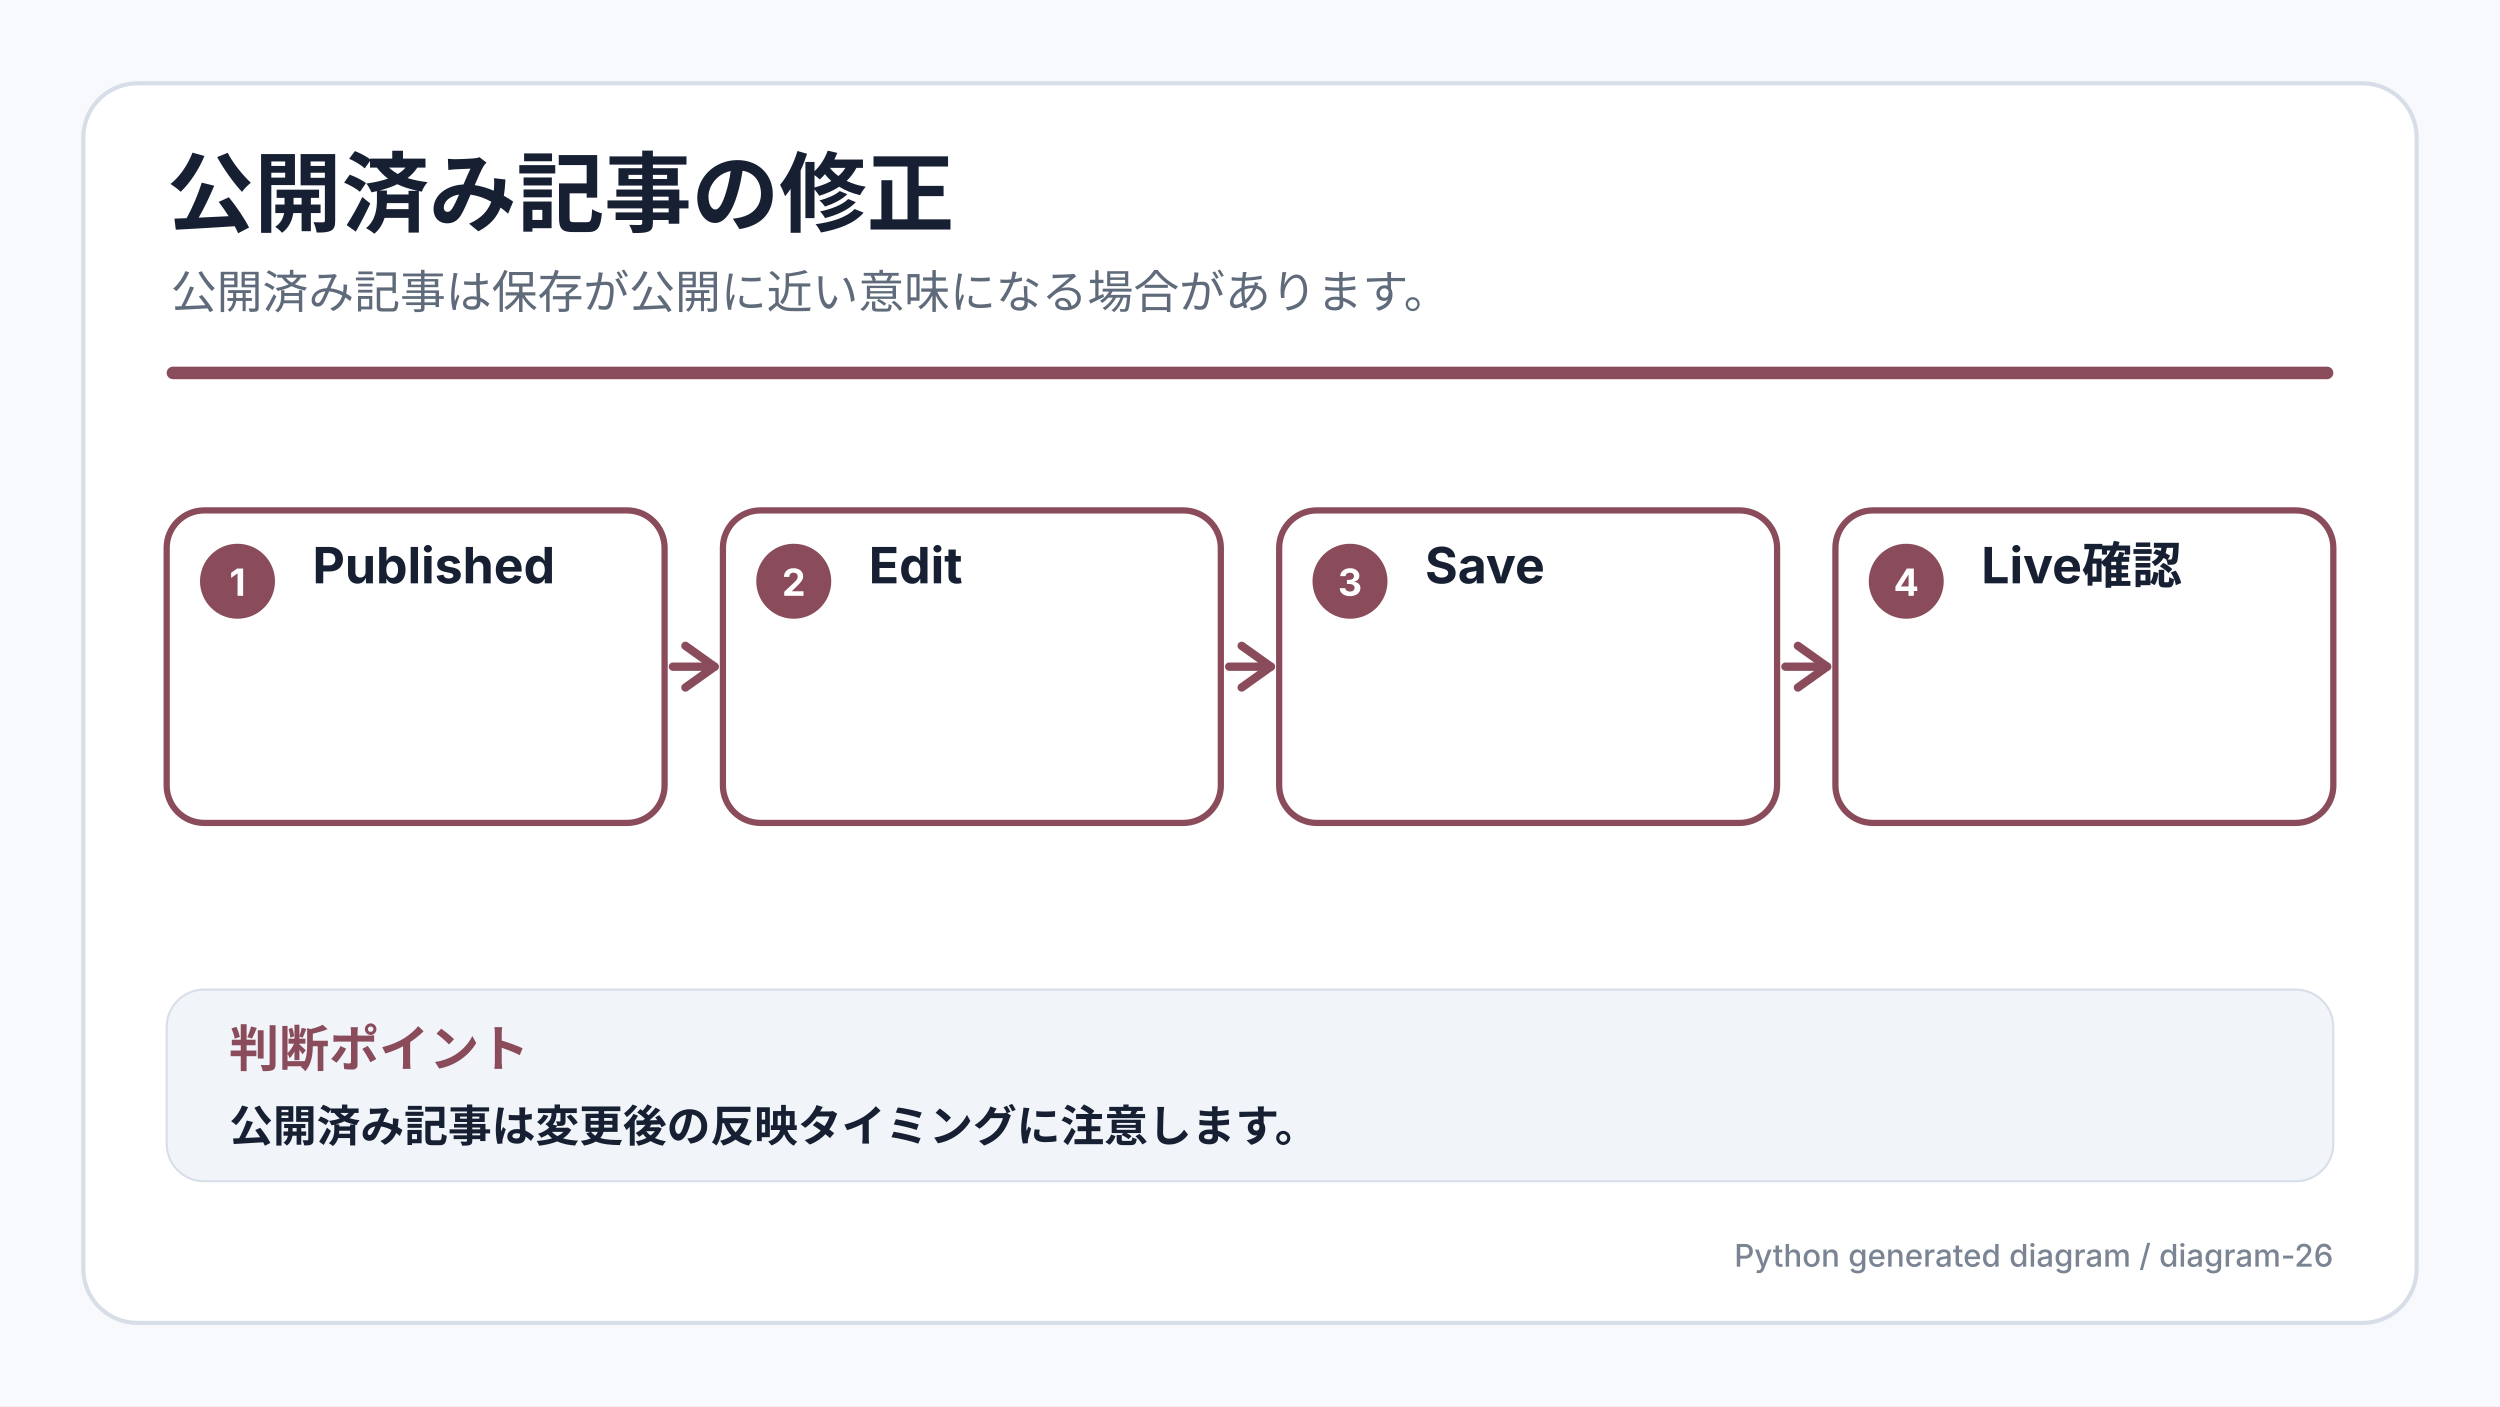
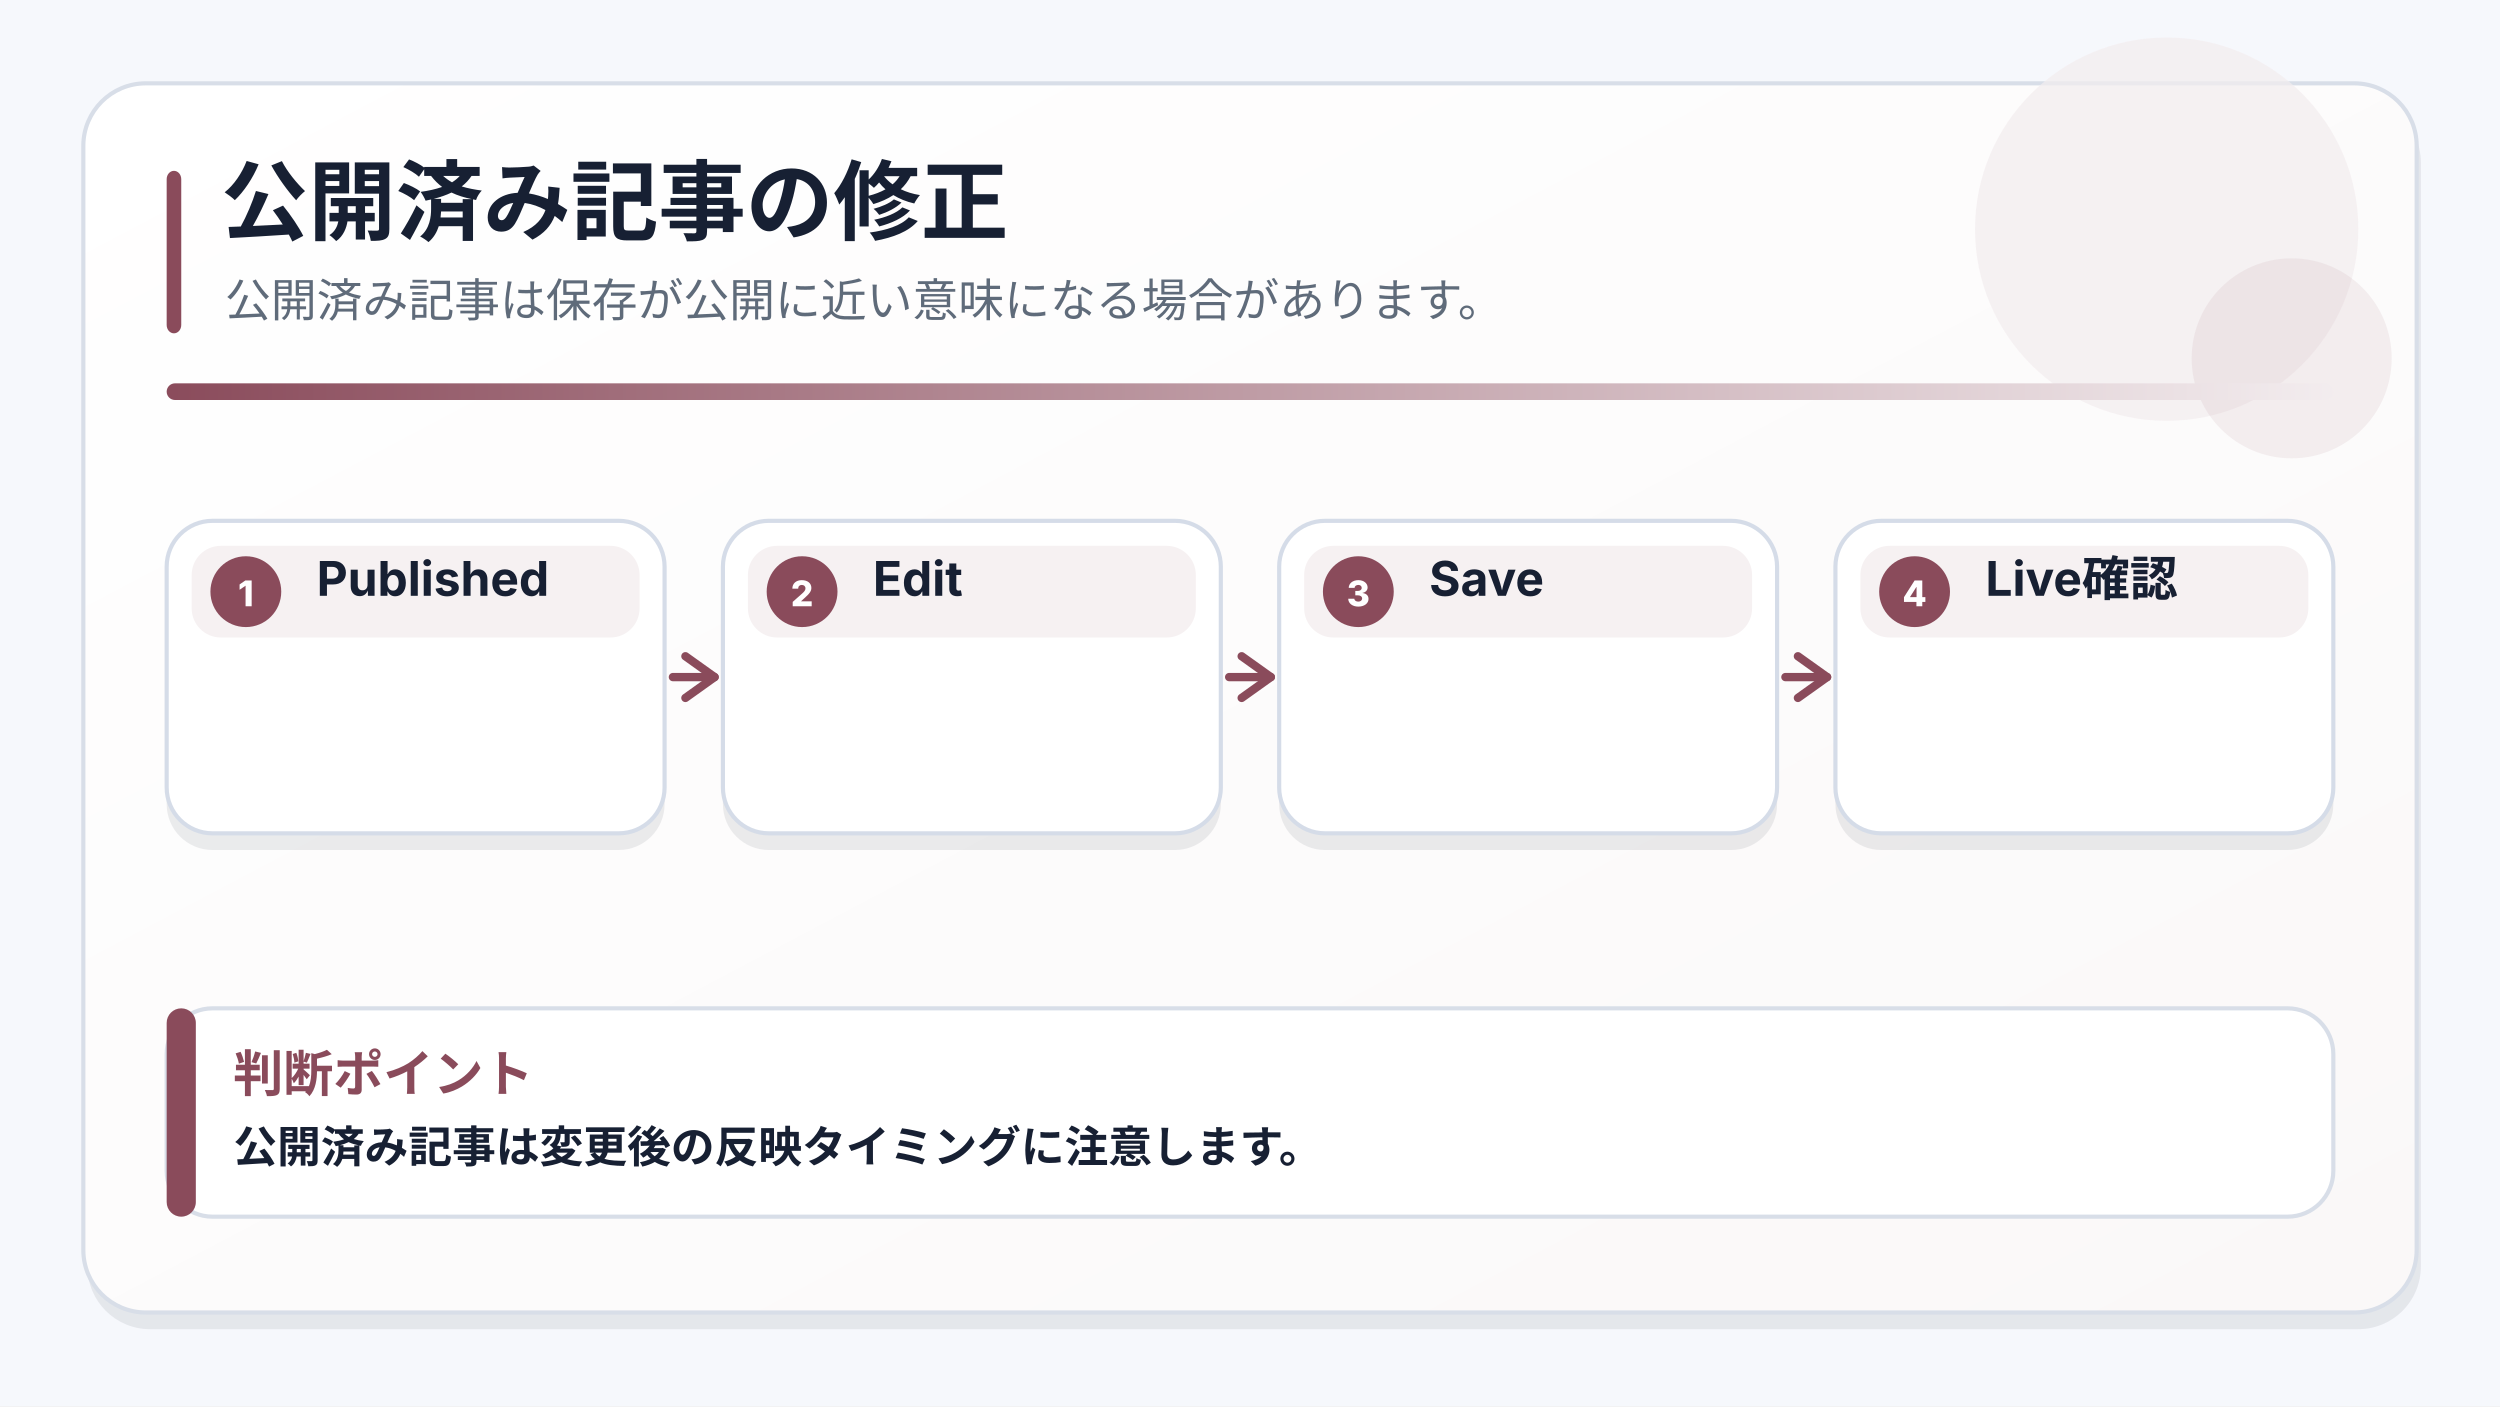
<svg xmlns="http://www.w3.org/2000/svg" width="1200" height="675" viewBox="0 0 1200 675" role="img">
-   <rect width="1200" height="675" fill="#F7F9FC" />
-   <rect x="40" y="40" width="1120" height="595" rx="26" fill="#ffffff" stroke="#D8DEE8" stroke-width="2" />
-   <text x="80" y="108" font-family="-apple-system, BlinkMacSystemFont, Segoe UI, sans-serif" font-size="42" font-weight="800" fill="#172033" text-anchor="start">公開済み記事の修正</text>
-   <text x="82" y="148" font-family="-apple-system, BlinkMacSystemFont, Segoe UI, sans-serif" font-size="22" font-weight="500" fill="#5F6B7A" text-anchor="start">公開済み記事は保存が公開に近い意味になる場合があります。</text>
-   <rect x="80" y="176" width="1040" height="6" rx="3" fill="#8A4B5B" />
-   <rect x="80" y="245" width="239" height="150" rx="18" fill="#ffffff" stroke="#8A4B5B" stroke-width="3" />
-   <circle cx="114" cy="279" r="18" fill="#8A4B5B" />
-   <text x="114" y="286" font-family="-apple-system, BlinkMacSystemFont, Segoe UI, sans-serif" font-size="18" font-weight="700" fill="#ffffff" text-anchor="middle">1</text>
-   <text x="150" y="280" font-family="-apple-system, BlinkMacSystemFont, Segoe UI, sans-serif" font-size="24" font-weight="700" fill="#172033" text-anchor="start">Published</text>
-   <line x1="323" y1="320" x2="343" y2="320" stroke="#8A4B5B" stroke-width="4" stroke-linecap="round" />
-   <path d="M 329 310 L 343 320 L 329 330" fill="none" stroke="#8A4B5B" stroke-width="4" stroke-linecap="round" stroke-linejoin="round" />
-   <rect x="347" y="245" width="239" height="150" rx="18" fill="#ffffff" stroke="#8A4B5B" stroke-width="3" />
-   <circle cx="381" cy="279" r="18" fill="#8A4B5B" />
-   <text x="381" y="286" font-family="-apple-system, BlinkMacSystemFont, Segoe UI, sans-serif" font-size="18" font-weight="700" fill="#ffffff" text-anchor="middle">2</text>
-   <text x="417" y="280" font-family="-apple-system, BlinkMacSystemFont, Segoe UI, sans-serif" font-size="24" font-weight="700" fill="#172033" text-anchor="start">Edit</text>
-   <line x1="590" y1="320" x2="610" y2="320" stroke="#8A4B5B" stroke-width="4" stroke-linecap="round" />
-   <path d="M 596 310 L 610 320 L 596 330" fill="none" stroke="#8A4B5B" stroke-width="4" stroke-linecap="round" stroke-linejoin="round" />
-   <rect x="614" y="245" width="239" height="150" rx="18" fill="#ffffff" stroke="#8A4B5B" stroke-width="3" />
-   <circle cx="648" cy="279" r="18" fill="#8A4B5B" />
-   <text x="648" y="286" font-family="-apple-system, BlinkMacSystemFont, Segoe UI, sans-serif" font-size="18" font-weight="700" fill="#ffffff" text-anchor="middle">3</text>
-   <text x="684" y="280" font-family="-apple-system, BlinkMacSystemFont, Segoe UI, sans-serif" font-size="24" font-weight="700" fill="#172033" text-anchor="start">Save</text>
-   <line x1="857" y1="320" x2="877" y2="320" stroke="#8A4B5B" stroke-width="4" stroke-linecap="round" />
-   <path d="M 863 310 L 877 320 L 863 330" fill="none" stroke="#8A4B5B" stroke-width="4" stroke-linecap="round" stroke-linejoin="round" />
-   <rect x="881" y="245" width="239" height="150" rx="18" fill="#ffffff" stroke="#8A4B5B" stroke-width="3" />
-   <circle cx="915" cy="279" r="18" fill="#8A4B5B" />
-   <text x="915" y="286" font-family="-apple-system, BlinkMacSystemFont, Segoe UI, sans-serif" font-size="18" font-weight="700" fill="#ffffff" text-anchor="middle">4</text>
-   <text x="951" y="280" font-family="-apple-system, BlinkMacSystemFont, Segoe UI, sans-serif" font-size="24" font-weight="700" fill="#172033" text-anchor="start">Live確認</text>
-   <rect x="80" y="475" width="1040" height="92" rx="18" fill="#F1F5F9" stroke="#D8DEE8" />
-   <text x="110" y="512" font-family="-apple-system, BlinkMacSystemFont, Segoe UI, sans-serif" font-size="24" font-weight="800" fill="#8A4B5B" text-anchor="start">判断ポイント</text>
-   <text x="110" y="548" font-family="-apple-system, BlinkMacSystemFont, Segoe UI, sans-serif" font-size="21" font-weight="600" fill="#172033" text-anchor="start">公開済み記事は変更後の反映タイミングに注意します。</text>
-   <text x="1120" y="608" font-family="-apple-system, BlinkMacSystemFont, Segoe UI, sans-serif" font-size="15" font-weight="500" fill="#7A8493" text-anchor="end">Python generated diagram / diagram-26</text>
+   <defs>
+     <linearGradient id="bg" x1="0" y1="0" x2="1" y2="1">
+       <stop offset="0%" stop-color="#FFFFFF" />
+       <stop offset="100%" stop-color="#FAF8F8" />
+     </linearGradient>
+     <linearGradient id="bar" x1="0" y1="0" x2="1" y2="0">
+       <stop offset="0%" stop-color="#8A4B5B" />
+       <stop offset="100%" stop-color="#F3EDEF" />
+     </linearGradient>
+   </defs>
+   <rect width="1200" height="675" fill="#F6F8FC" />
+   <rect x="42" y="48" width="1120" height="590" rx="30" fill="#0F172A" opacity="0.08" />
+   <rect x="40" y="40" width="1120" height="590" rx="30" fill="url(#bg)" stroke="#D8DEE8" stroke-width="2" />
+   <circle cx="1040" cy="110" r="92" fill="#F3EDEF" opacity="0.72" />
+   <circle cx="1100" cy="172" r="48" fill="#8A4B5B" opacity="0.08" />
+   <rect x="80" y="82" width="7" height="78" rx="4" fill="#8A4B5B" />
+   <text x="106" y="112" font-family="-apple-system, BlinkMacSystemFont, Segoe UI, sans-serif" font-size="42" font-weight="800" fill="#172033" text-anchor="start">公開済み記事の修正</text>
+   <text x="108" y="152" font-family="-apple-system, BlinkMacSystemFont, Segoe UI, sans-serif" font-size="22" font-weight="500" fill="#5F6B7A" text-anchor="start">公開済み記事は保存が公開に近い意味になる場合があります。</text>
+   <rect x="80" y="184" width="1040" height="8" rx="4" fill="url(#bar)" />
+   <rect x="80" y="258" width="239" height="150" rx="22" fill="#0F172A" opacity="0.08" />
+   <rect x="80" y="250" width="239" height="150" rx="22" fill="#ffffff" stroke="#D5DCE8" stroke-width="2" />
+   <rect x="92" y="262" width="215" height="44" rx="14" fill="#F6F1F2" />
+   <circle cx="118" cy="284" r="17" fill="#8A4B5B" />
+   <text x="118" y="291" font-family="-apple-system, BlinkMacSystemFont, Segoe UI, sans-serif" font-size="17" font-weight="800" fill="#ffffff" text-anchor="middle">1</text>
+   <text x="152" y="286" font-family="-apple-system, BlinkMacSystemFont, Segoe UI, sans-serif" font-size="23" font-weight="750" fill="#172033" text-anchor="start">Published</text>
+   <line x1="323" y1="325" x2="343" y2="325" stroke="#8A4B5B" stroke-width="4" stroke-linecap="round" />
+   <path d="M 329 315 L 343 325 L 329 335" fill="none" stroke="#8A4B5B" stroke-width="4" stroke-linecap="round" stroke-linejoin="round" />
+   <rect x="347" y="258" width="239" height="150" rx="22" fill="#0F172A" opacity="0.08" />
+   <rect x="347" y="250" width="239" height="150" rx="22" fill="#ffffff" stroke="#D5DCE8" stroke-width="2" />
+   <rect x="359" y="262" width="215" height="44" rx="14" fill="#F6F1F2" />
+   <circle cx="385" cy="284" r="17" fill="#8A4B5B" />
+   <text x="385" y="291" font-family="-apple-system, BlinkMacSystemFont, Segoe UI, sans-serif" font-size="17" font-weight="800" fill="#ffffff" text-anchor="middle">2</text>
+   <text x="419" y="286" font-family="-apple-system, BlinkMacSystemFont, Segoe UI, sans-serif" font-size="23" font-weight="750" fill="#172033" text-anchor="start">Edit</text>
+   <line x1="590" y1="325" x2="610" y2="325" stroke="#8A4B5B" stroke-width="4" stroke-linecap="round" />
+   <path d="M 596 315 L 610 325 L 596 335" fill="none" stroke="#8A4B5B" stroke-width="4" stroke-linecap="round" stroke-linejoin="round" />
+   <rect x="614" y="258" width="239" height="150" rx="22" fill="#0F172A" opacity="0.08" />
+   <rect x="614" y="250" width="239" height="150" rx="22" fill="#ffffff" stroke="#D5DCE8" stroke-width="2" />
+   <rect x="626" y="262" width="215" height="44" rx="14" fill="#F6F1F2" />
+   <circle cx="652" cy="284" r="17" fill="#8A4B5B" />
+   <text x="652" y="291" font-family="-apple-system, BlinkMacSystemFont, Segoe UI, sans-serif" font-size="17" font-weight="800" fill="#ffffff" text-anchor="middle">3</text>
+   <text x="686" y="286" font-family="-apple-system, BlinkMacSystemFont, Segoe UI, sans-serif" font-size="23" font-weight="750" fill="#172033" text-anchor="start">Save</text>
+   <line x1="857" y1="325" x2="877" y2="325" stroke="#8A4B5B" stroke-width="4" stroke-linecap="round" />
+   <path d="M 863 315 L 877 325 L 863 335" fill="none" stroke="#8A4B5B" stroke-width="4" stroke-linecap="round" stroke-linejoin="round" />
+   <rect x="881" y="258" width="239" height="150" rx="22" fill="#0F172A" opacity="0.08" />
+   <rect x="881" y="250" width="239" height="150" rx="22" fill="#ffffff" stroke="#D5DCE8" stroke-width="2" />
+   <rect x="893" y="262" width="215" height="44" rx="14" fill="#F6F1F2" />
+   <circle cx="919" cy="284" r="17" fill="#8A4B5B" />
+   <text x="919" y="291" font-family="-apple-system, BlinkMacSystemFont, Segoe UI, sans-serif" font-size="17" font-weight="800" fill="#ffffff" text-anchor="middle">4</text>
+   <text x="953" y="286" font-family="-apple-system, BlinkMacSystemFont, Segoe UI, sans-serif" font-size="23" font-weight="750" fill="#172033" text-anchor="start">Live確認</text>
+   <rect x="80" y="484" width="1040" height="100" rx="22" fill="#FFFFFF" stroke="#D8DEE8" stroke-width="2" />
+   <rect x="80" y="484" width="14" height="100" rx="7" fill="#8A4B5B" />
+   <text x="112" y="524" font-family="-apple-system, BlinkMacSystemFont, Segoe UI, sans-serif" font-size="24" font-weight="800" fill="#8A4B5B" text-anchor="start">判断ポイント</text>
+   <text x="112" y="558" font-family="-apple-system, BlinkMacSystemFont, Segoe UI, sans-serif" font-size="21" font-weight="600" fill="#172033" text-anchor="start">公開済み記事は変更後の反映タイミングに注意します。</text>
</svg>
